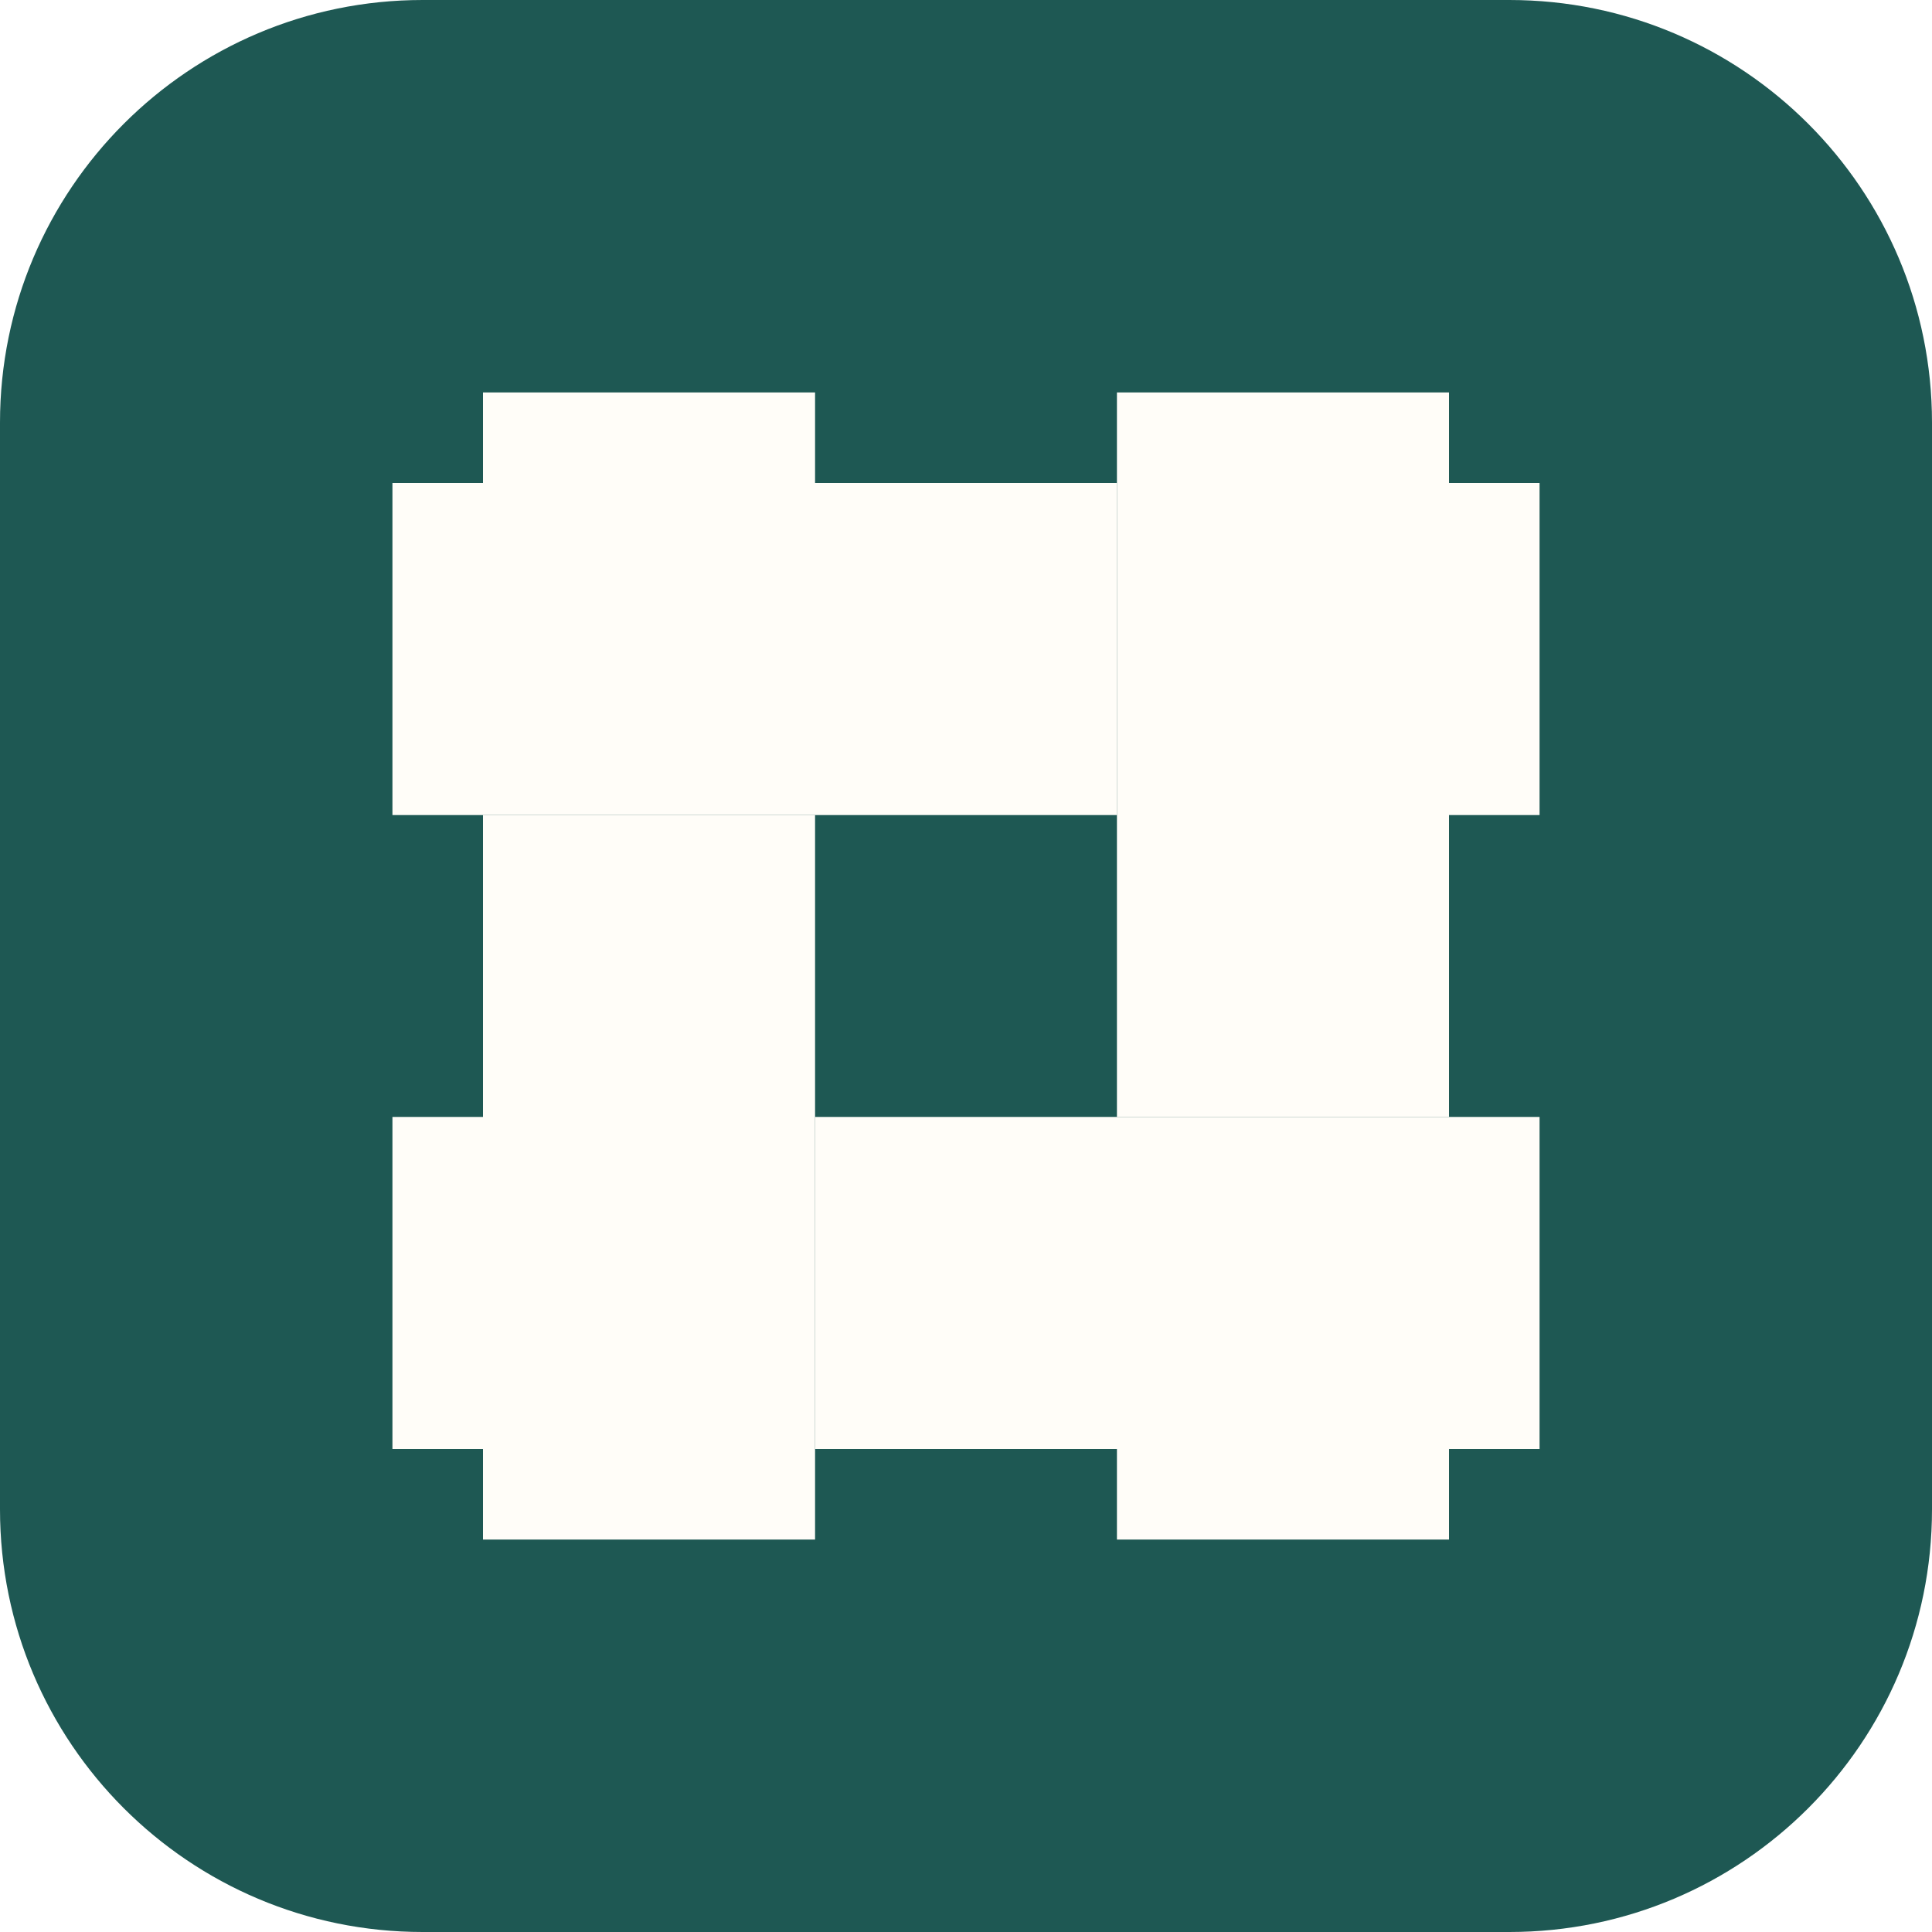
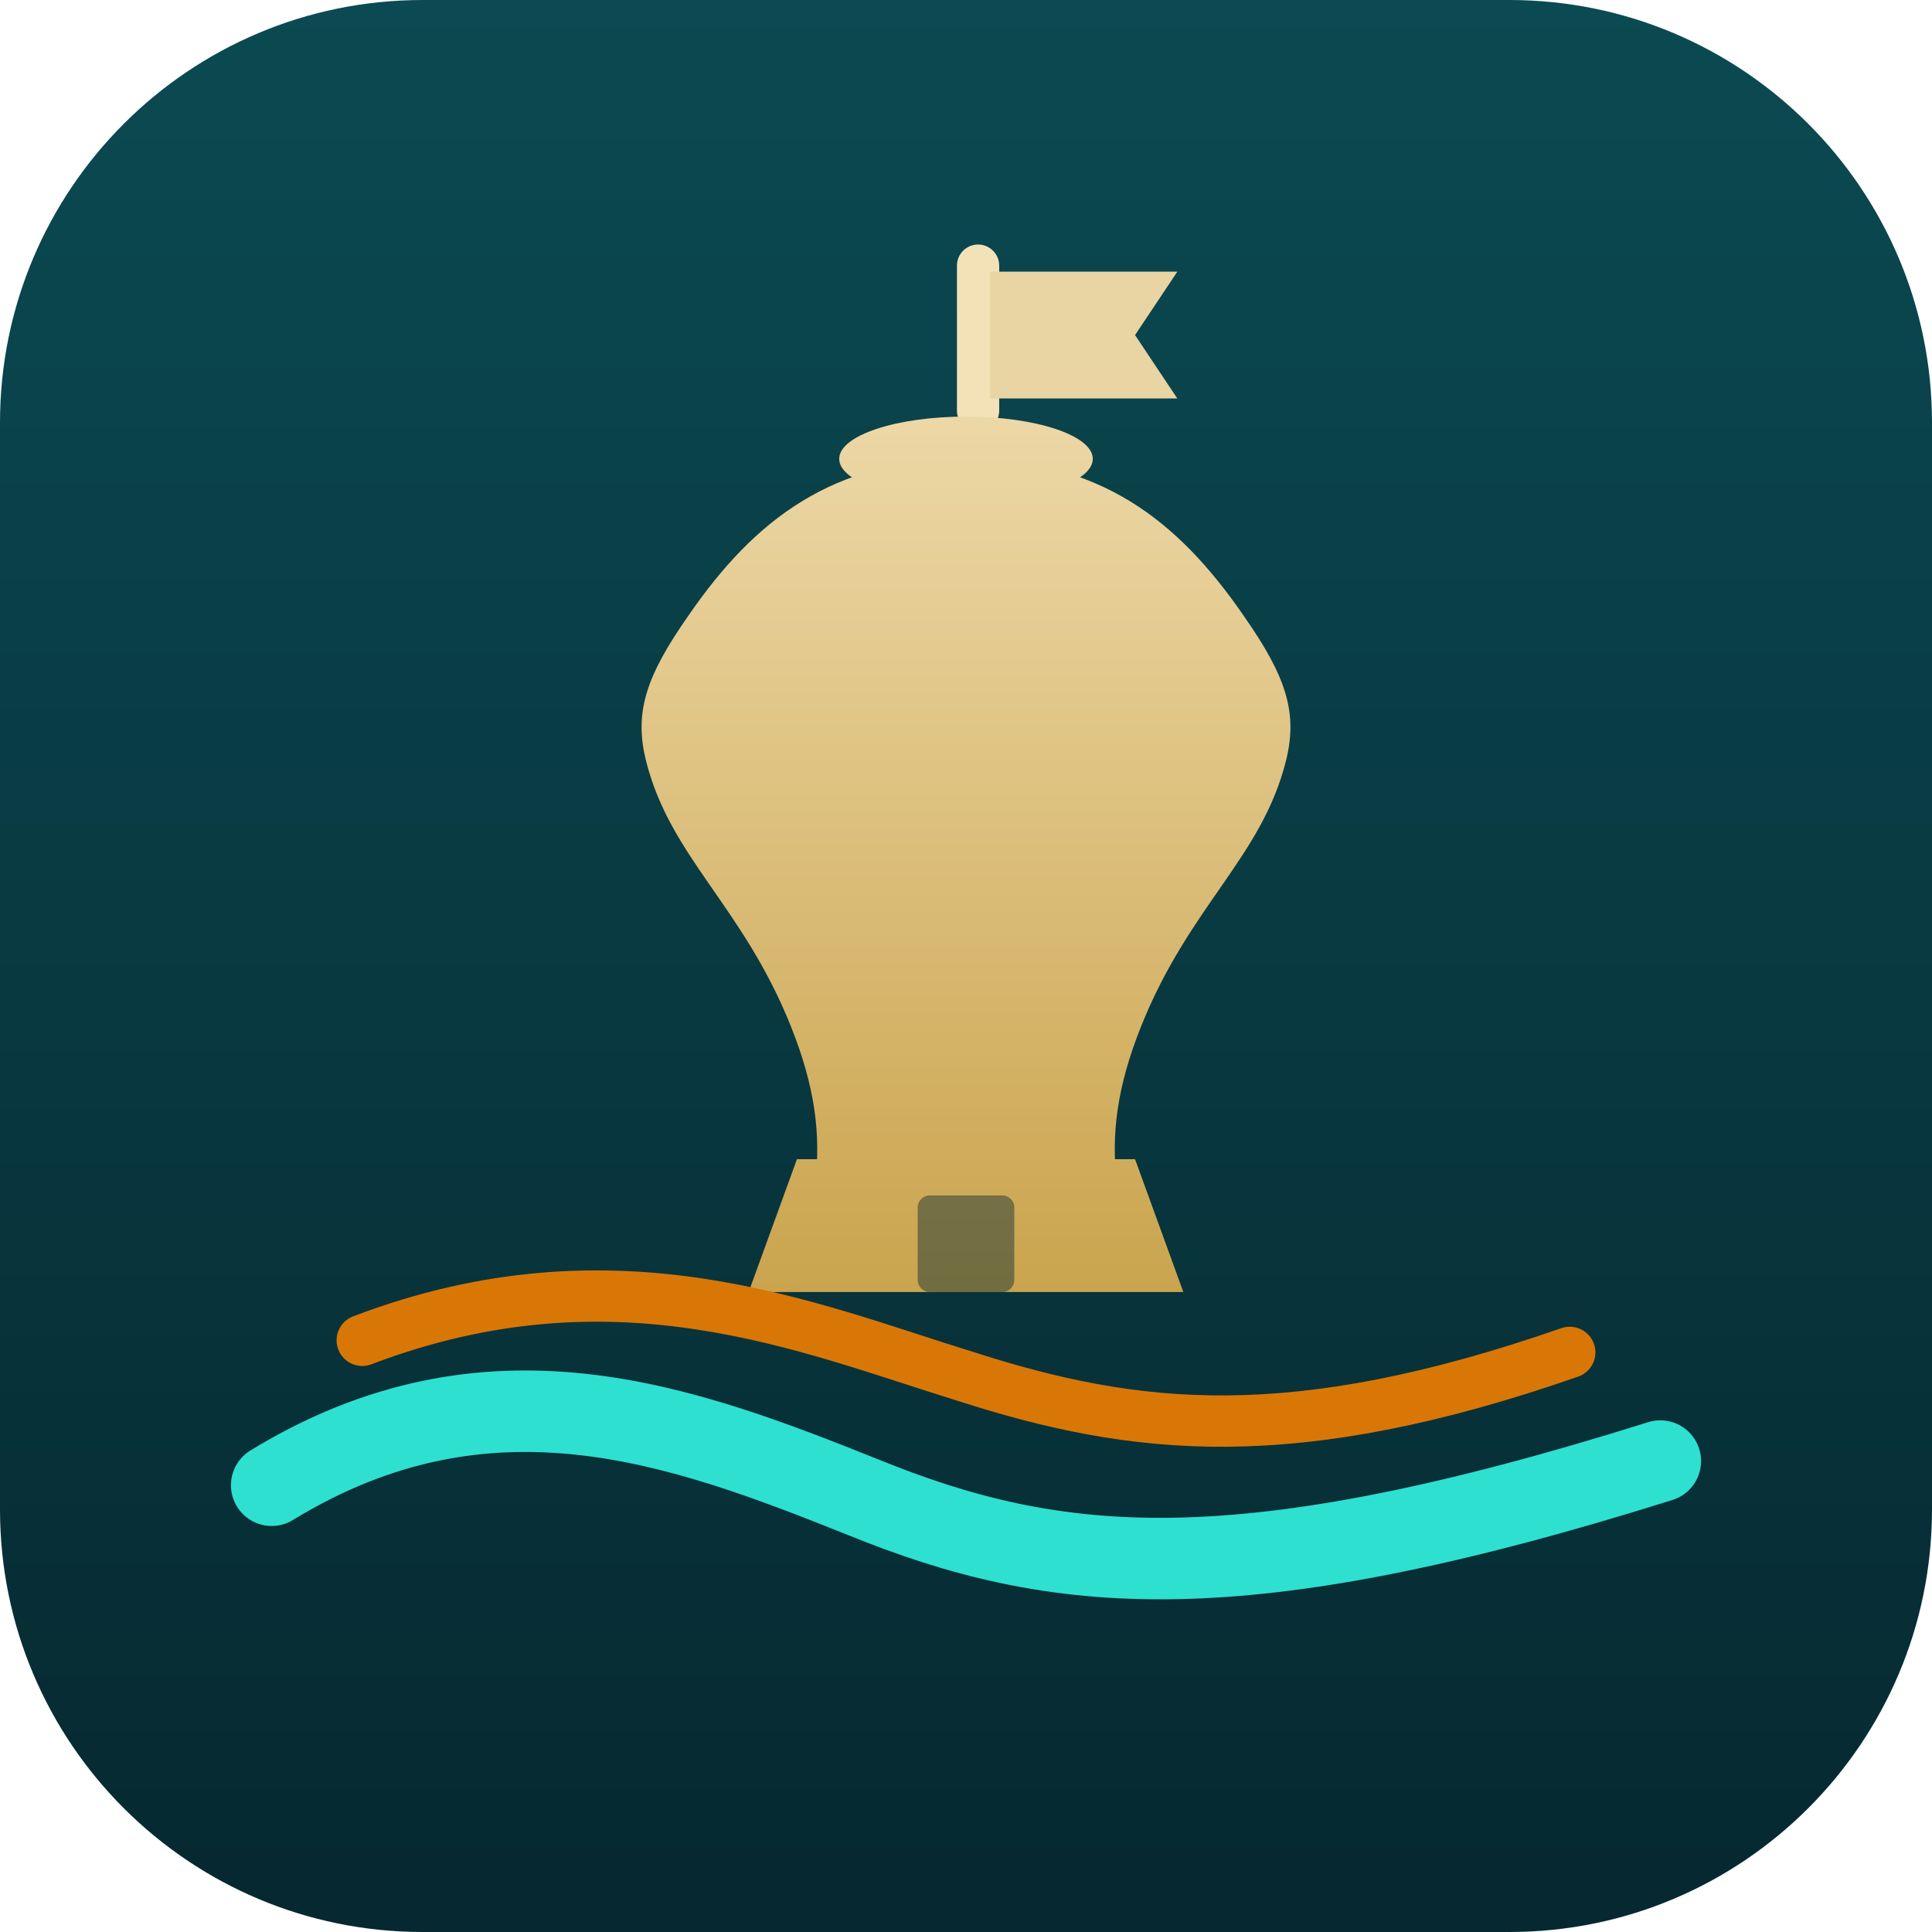
<svg xmlns="http://www.w3.org/2000/svg" viewBox="0 0 32 32">
-   <rect width="32" height="32" rx="7" fill="#1e5853" />
-   <rect x="8" y="6.5" width="5.5" height="1.5" fill="#fffdf8" />
-   <rect x="8" y="13.5" width="5.5" height="12" fill="#fffdf8" />
-   <rect x="18.5" y="6.5" width="5.5" height="12" fill="#fffdf8" />
-   <rect x="18.5" y="24" width="5.5" height="1.5" fill="#fffdf8" />
-   <rect x="6.5" y="8" width="12" height="5.5" fill="#fffdf8" />
-   <rect x="24" y="8" width="1.5" height="5.5" fill="#fffdf8" />
-   <rect x="6.5" y="18.5" width="1.5" height="5.5" fill="#fffdf8" />
-   <rect x="13.5" y="18.5" width="12" height="5.5" fill="#fffdf8" />
+   <defs>
+     <linearGradient id="tw-sea" x1="16" y1="0" x2="16" y2="32" gradientUnits="userSpaceOnUse">
+       <stop offset="0" stop-color="#0B4A52" />
+       <stop offset="1" stop-color="#062830" />
+     </linearGradient>
+     <linearGradient id="tw-gold" x1="16" y1="4" x2="16" y2="22" gradientUnits="userSpaceOnUse">
+       <stop offset="0" stop-color="#F3E2B8" />
+       <stop offset="1" stop-color="#C9A24A" />
+     </linearGradient>
+   </defs>
+   <rect width="32" height="32" rx="7" fill="url(#tw-sea)" />
+   <path d="M16.2 4.4v2.4" stroke="#F3E2B8" stroke-width="0.7" stroke-linecap="round" />
+   <path d="M16.4 4.5h3.1l-0.7 1.05 0.7 1.05H16.4z" fill="#E8D5A3" />
+   <ellipse cx="16" cy="7.6" rx="2.1" ry="0.7" fill="url(#tw-gold)" />
+   <path d="M11.4 10.2c1.1-1.6 2.4-2.6 4.6-2.6s3.5 1 4.6 2.6c.7 1 .9 1.6.7 2.4-.4 1.6-1.6 2.4-2.4 4.4-.4 1-.5 1.8-.4 2.6H13.5c.1-.8 0-1.6-.4-2.6-.8-2-2-2.8-2.4-4.4-.2-.8 0-1.4.7-2.4z" fill="url(#tw-gold)" />
+   <path d="M13.2 19.2h5.6l.8 2.2h-7.2z" fill="url(#tw-gold)" />
+   <rect x="15.2" y="19.8" width="1.6" height="1.6" rx="0.2" fill="#062830" opacity="0.45" />
+   <path d="M6 22.2c4.2-1.6 7.4-.2 10 .6 2.8.9 5.4 1.2 10-0.4" fill="none" stroke="#D97706" stroke-width="0.85" stroke-linecap="round" />
+   <path d="M4.5 24.6c3.6-2.2 6.8-1 9.8.2 3.2 1.3 6.2 1.6 13.2-0.6" fill="none" stroke="#2EE0D0" stroke-width="1.35" stroke-linecap="round" />
</svg>
